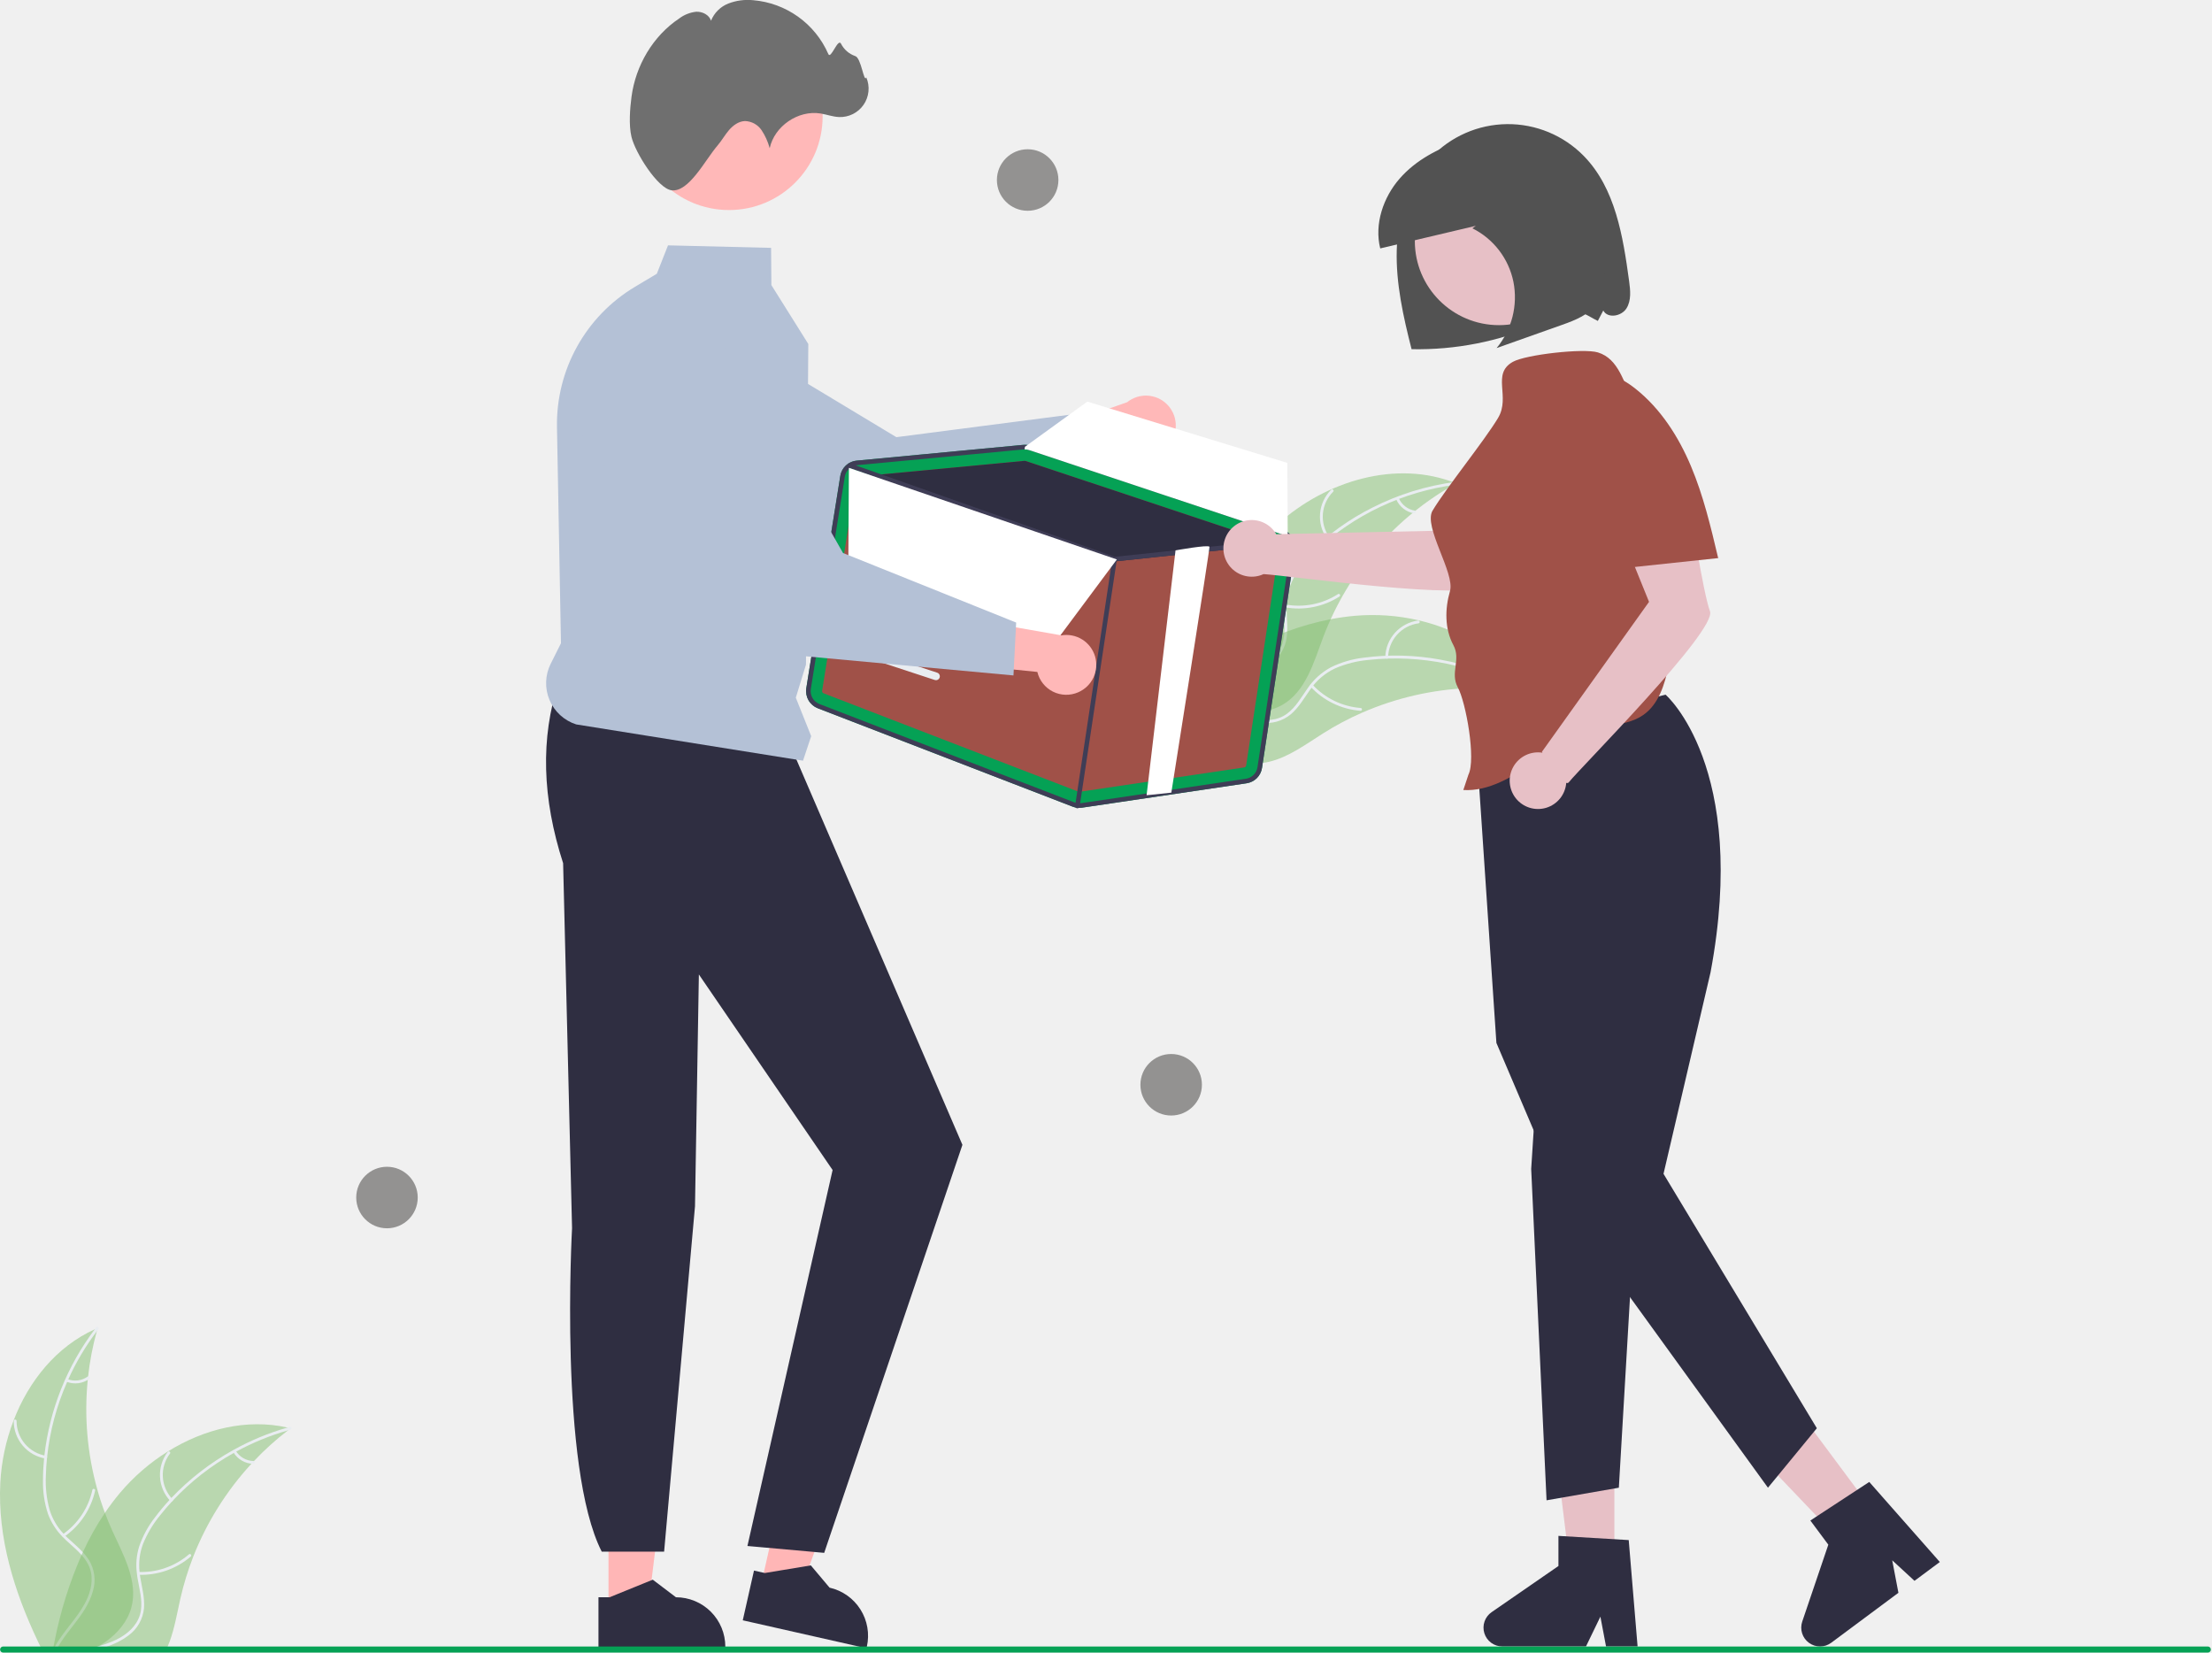
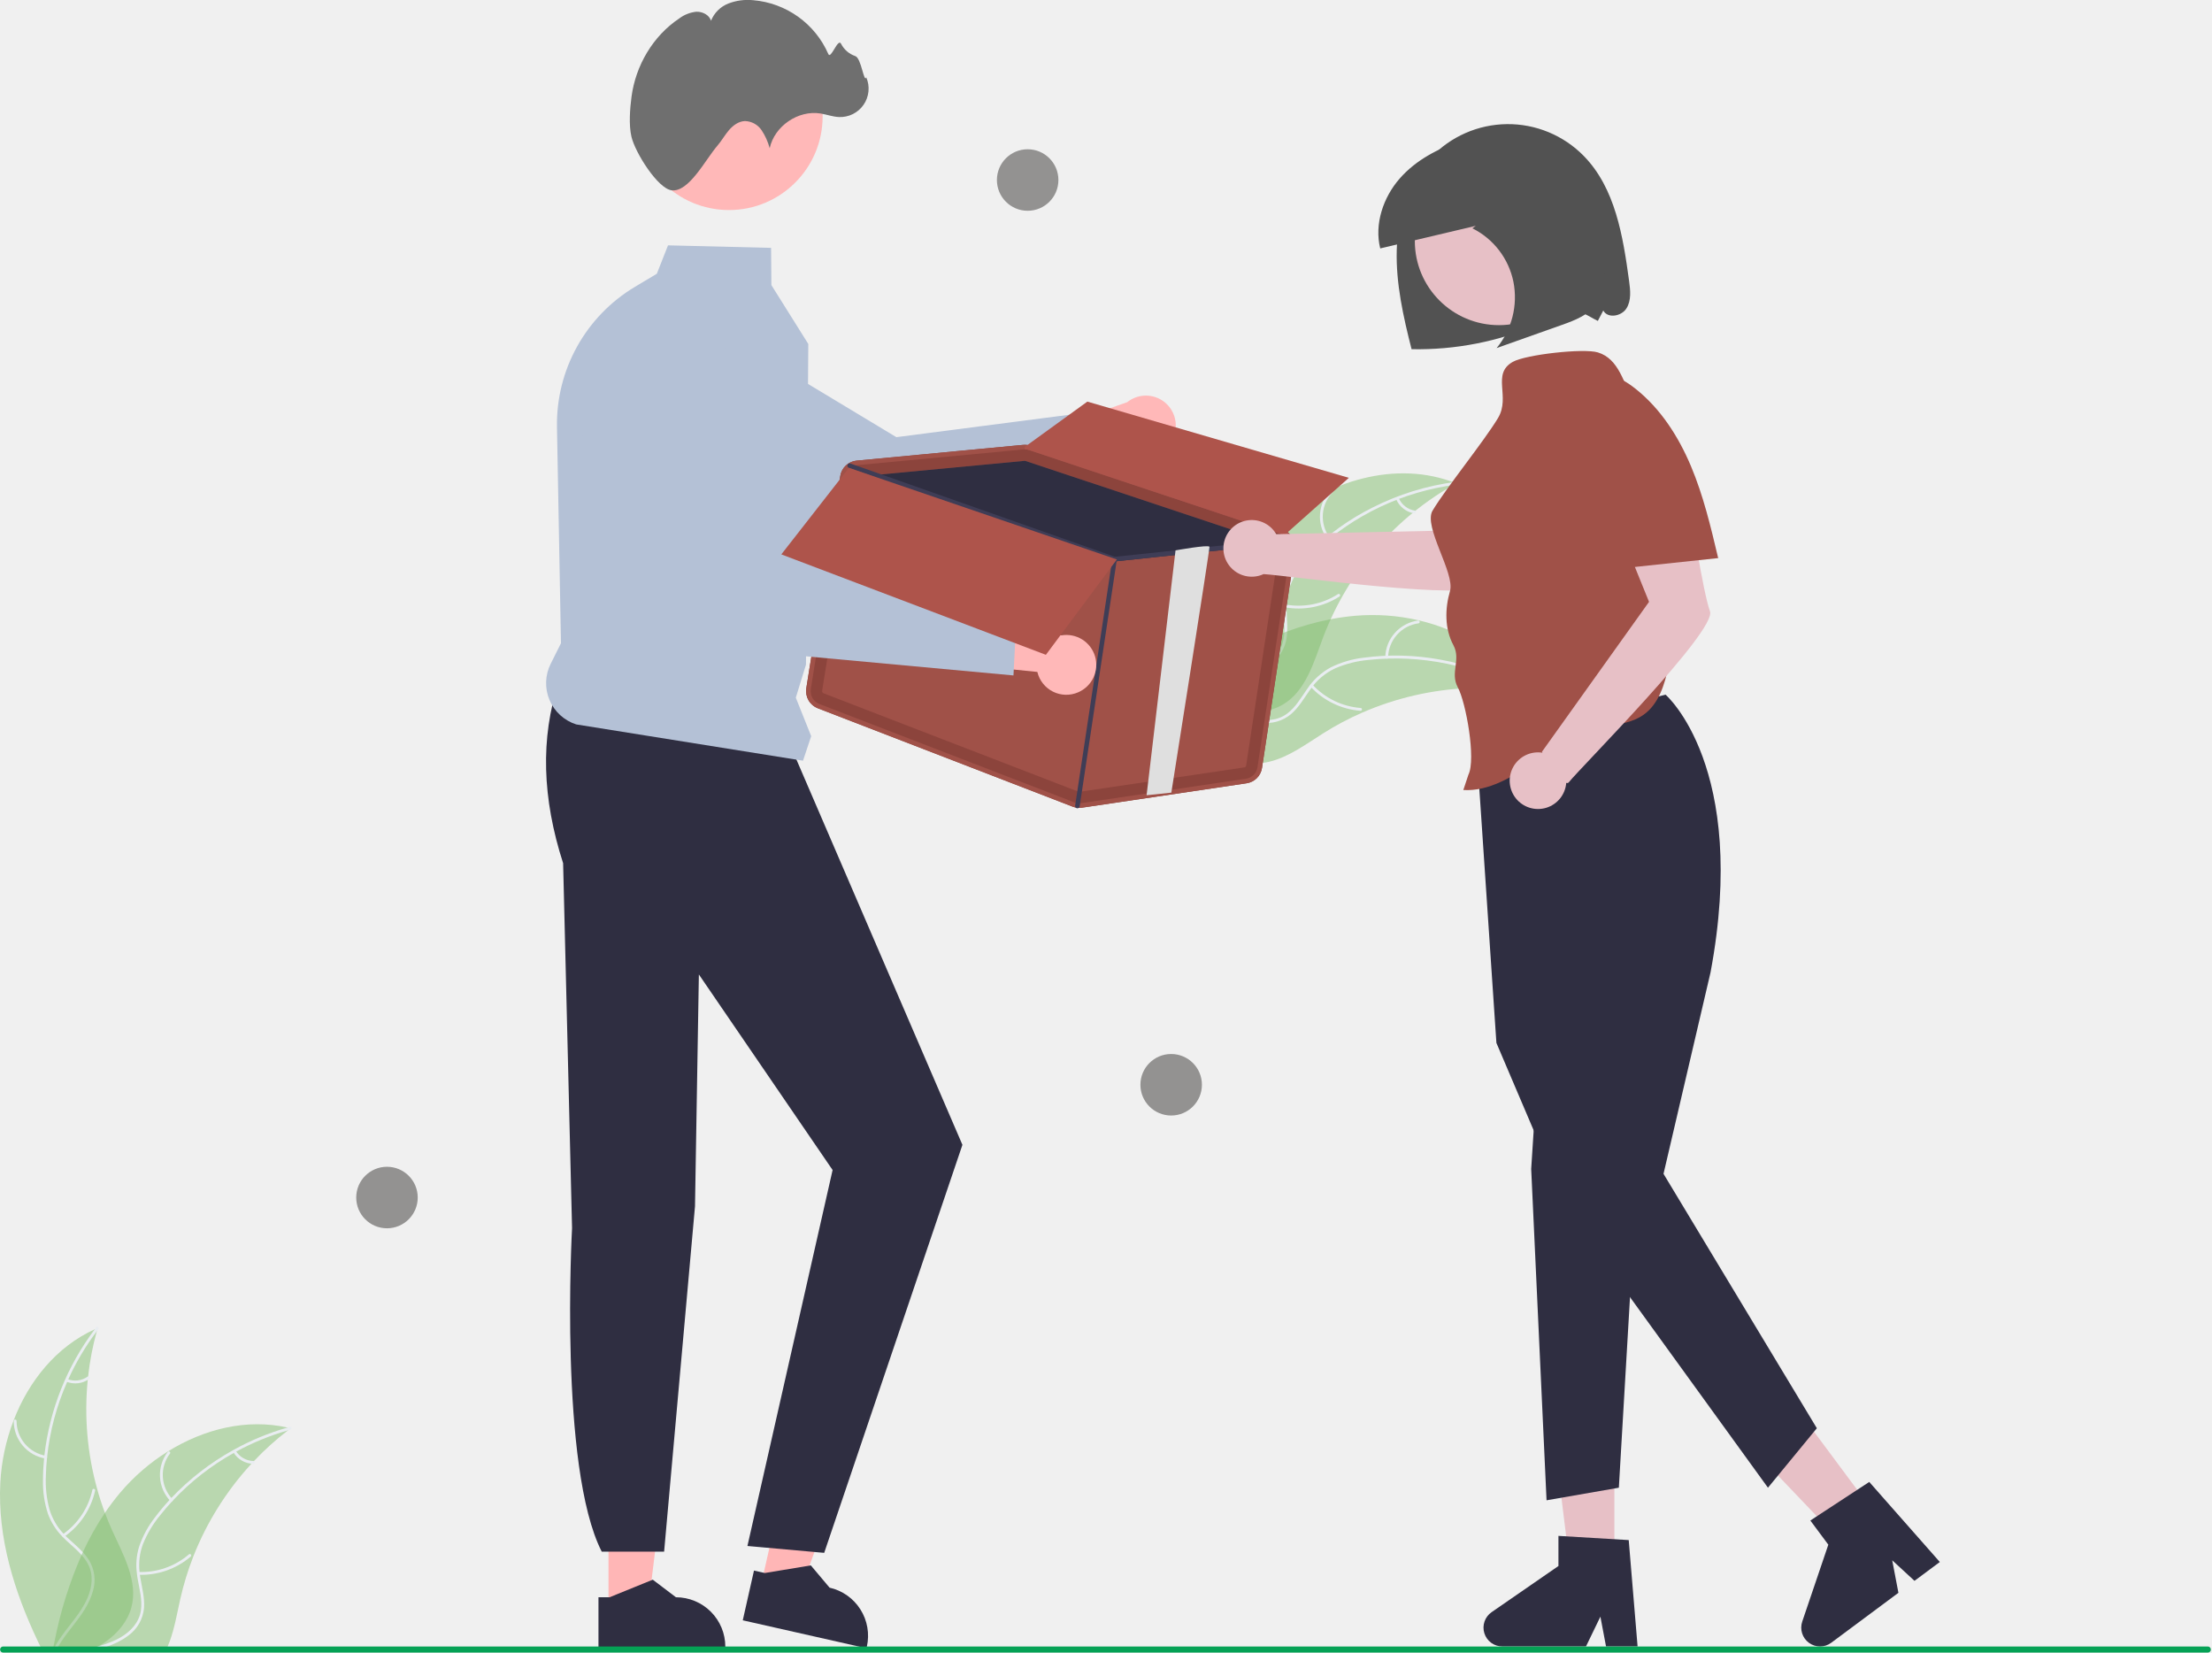
<svg xmlns="http://www.w3.org/2000/svg" width="419" height="313" viewBox="0 0 419 313" fill="none">
  <g clip-path="url(#clip0_1724_3175)">
    <path d="M305.795 297.397H297.462L293.496 265.257H305.795V297.397Z" fill="#E7C0C6" />
    <path d="M310.193 311.834H304.217L303.15 306.193L300.419 311.834H284.57C283.81 311.835 283.07 311.592 282.458 311.142C281.846 310.691 281.394 310.057 281.168 309.332C280.942 308.607 280.954 307.828 281.202 307.11C281.449 306.392 281.92 305.772 282.545 305.34L295.202 296.599V290.896L308.514 291.69L310.193 311.834Z" fill="#2F2E41" />
    <path d="M355.299 286.881L348.612 291.854L326.252 268.429L336.121 261.09L355.299 286.881Z" fill="#E7C0C6" />
    <path d="M367.443 295.842L362.648 299.408L358.426 295.517L359.6 301.675L346.882 311.132C346.273 311.585 345.534 311.832 344.774 311.836C344.015 311.84 343.274 311.601 342.659 311.153C342.045 310.706 341.59 310.075 341.36 309.351C341.13 308.626 341.138 307.848 341.382 307.128L346.323 292.562L342.919 287.985L354.076 280.679L367.443 295.842Z" fill="#2F2E41" />
    <path d="M315.496 131.572C315.496 131.572 331.306 145.231 324.012 184.169L315.106 222.323L344.149 270.505L334.889 281.77L297.132 229.619L283.45 197.525L279.611 140.405L315.496 131.572Z" fill="#2F2E41" />
    <path d="M290.991 206.671L290.04 221.398L292.95 284.155L306.644 281.77L309.261 237.088L290.991 206.671Z" fill="#2F2E41" />
    <path d="M115.264 304.954L122.716 304.954L126.26 276.212L115.263 276.212L115.264 304.954Z" fill="#FFB6B6" />
    <path d="M113.363 302.521L115.46 302.521L123.649 299.191L128.038 302.52H128.038C130.519 302.521 132.897 303.506 134.651 305.26C136.405 307.013 137.39 309.392 137.39 311.872V312.176L113.363 312.177L113.363 302.521Z" fill="#2F2E41" />
    <path d="M144.14 300.258L151.409 301.899L161.198 274.644L150.47 272.222L144.14 300.258Z" fill="#FFB6B6" />
    <path d="M142.822 297.466L144.868 297.928L153.589 296.484L157.137 300.698L157.137 300.698C159.557 301.245 161.66 302.73 162.984 304.827C164.309 306.924 164.746 309.461 164.2 311.881L164.133 312.177L140.696 306.885L142.822 297.466Z" fill="#2F2E41" />
    <path d="M105.826 129.24C102.332 139.777 102.701 151.214 106.666 163.49L108.36 232.605C108.36 232.605 105.835 277.929 113.982 293.878H125.798L131.648 228.466L132.382 184.56L157.713 221.602L141.579 292.809L156.121 294.109L182.303 216.832L150 141.861L105.826 129.24Z" fill="#2F2E41" />
    <path d="M242.084 99.226C251.121 91.082 264.564 86.987 275.84 91.554C264.273 97.976 255.351 108.281 250.651 120.648C248.856 125.424 247.357 130.923 242.942 133.48C240.195 135.071 236.777 135.149 233.696 134.381C230.616 133.613 227.793 132.073 225.008 130.549L224.215 130.531C227.772 118.897 233.047 107.37 242.084 99.226Z" fill="#83BF6E" fill-opacity="0.5" />
-     <path d="M275.777 91.801C265.79 93.092 256.464 97.496 249.123 104.389C247.517 105.845 246.149 107.544 245.072 109.426C244.082 111.293 243.61 113.39 243.704 115.501C243.753 117.472 244.031 119.481 243.6 121.429C243.365 122.422 242.922 123.355 242.301 124.165C241.68 124.976 240.895 125.646 239.996 126.132C237.79 127.4 235.259 127.8 232.77 128.105C230.007 128.444 227.132 128.752 224.74 130.302C224.45 130.489 224.176 130.029 224.465 129.841C228.626 127.145 233.892 128.126 238.366 126.326C240.454 125.487 242.302 124.013 242.956 121.784C243.528 119.835 243.243 117.763 243.176 115.769C243.053 113.711 243.436 111.654 244.292 109.778C245.27 107.848 246.569 106.098 248.134 104.604C251.604 101.183 255.59 98.33 259.947 96.148C264.905 93.63 270.257 91.978 275.772 91.265C276.113 91.221 276.116 91.757 275.777 91.801Z" fill="#E9EDF1" />
+     <path d="M275.777 91.801C265.79 93.092 256.464 97.496 249.123 104.389C247.517 105.845 246.149 107.544 245.072 109.426C244.082 111.293 243.61 113.39 243.704 115.501C243.753 117.472 244.031 119.481 243.6 121.429C243.365 122.422 242.922 123.355 242.301 124.165C241.68 124.976 240.895 125.646 239.996 126.132C237.79 127.4 235.259 127.8 232.77 128.105C230.007 128.444 227.132 128.752 224.74 130.302C224.45 130.489 224.176 130.029 224.465 129.841C228.626 127.145 233.892 128.126 238.366 126.326C240.454 125.487 242.302 124.013 242.956 121.784C243.528 119.835 243.243 117.763 243.176 115.769C243.053 113.711 243.437 111.654 244.292 109.778C245.27 107.848 246.569 106.098 248.134 104.604C251.604 101.183 255.59 98.33 259.947 96.148C264.905 93.63 270.257 91.978 275.772 91.265C276.113 91.221 276.116 91.757 275.777 91.801Z" fill="#E9EDF1" />
    <path d="M251.356 102.03C250.367 100.642 249.904 98.947 250.049 97.248C250.194 95.549 250.938 93.957 252.149 92.757C252.394 92.514 252.782 92.885 252.536 93.127C251.407 94.243 250.714 95.726 250.582 97.308C250.45 98.891 250.888 100.468 251.817 101.755C252.018 102.035 251.557 102.309 251.356 102.03Z" fill="#E9EDF1" />
    <path d="M243.548 114.506C246.98 115.114 250.515 114.406 253.448 112.524C253.738 112.337 254.013 112.797 253.723 112.984C250.667 114.937 246.987 115.666 243.417 115.026C243.077 114.964 243.21 114.445 243.548 114.506Z" fill="#E9EDF1" />
    <path d="M264.948 94.339C265.219 94.956 265.639 95.496 266.17 95.911C266.701 96.326 267.327 96.602 267.991 96.715C268.332 96.772 268.199 97.292 267.86 97.235C267.127 97.107 266.436 96.801 265.848 96.344C265.26 95.887 264.793 95.293 264.488 94.614C264.454 94.553 264.444 94.48 264.462 94.412C264.479 94.344 264.521 94.285 264.581 94.247C264.642 94.211 264.715 94.2 264.783 94.217C264.852 94.235 264.912 94.279 264.948 94.339Z" fill="#E9EDF1" />
    <path d="M288.256 130.828C288.042 130.798 287.828 130.769 287.611 130.742C284.735 130.361 281.832 130.213 278.931 130.302C278.707 130.305 278.479 130.311 278.255 130.321C271.269 130.608 264.397 132.19 257.989 134.986C255.439 136.101 252.979 137.408 250.628 138.897C247.382 140.952 244.025 143.439 240.396 144.277C240.018 144.369 239.635 144.437 239.249 144.482L224.255 131.499C224.236 131.452 224.213 131.409 224.194 131.362L223.572 130.871C223.687 130.786 223.809 130.7 223.925 130.615C223.992 130.565 224.063 130.518 224.13 130.468C224.175 130.436 224.221 130.404 224.261 130.372C224.276 130.362 224.291 130.351 224.304 130.344C224.343 130.312 224.383 130.287 224.419 130.258C225.1 129.776 225.785 129.298 226.475 128.824C226.478 128.821 226.478 128.821 226.485 128.82C231.707 125.157 237.345 122.126 243.281 119.791C243.459 119.724 243.64 119.653 243.825 119.592C246.498 118.598 249.248 117.824 252.048 117.278C253.582 116.984 255.129 116.768 256.685 116.63C260.705 116.283 264.755 116.57 268.686 117.481C276.523 119.298 283.691 123.601 287.937 130.312C288.045 130.484 288.151 130.653 288.256 130.828Z" fill="#83BF6E" fill-opacity="0.5" />
    <path d="M288.058 130.989C279.307 126.007 269.209 123.908 259.198 124.992C257.039 125.187 254.924 125.721 252.931 126.575C251.016 127.469 249.376 128.86 248.181 130.603C247.034 132.205 246.046 133.977 244.529 135.272C243.743 135.924 242.828 136.402 241.844 136.675C240.86 136.949 239.829 137.011 238.82 136.858C236.294 136.542 234.033 135.337 231.862 134.083C229.452 132.689 226.971 131.204 224.128 131.002C223.783 130.977 223.842 130.444 224.186 130.469C229.132 130.821 232.745 134.775 237.401 136.032C239.574 136.618 241.936 136.554 243.8 135.168C245.43 133.956 246.45 132.13 247.598 130.498C248.739 128.781 250.283 127.369 252.096 126.387C254.039 125.434 256.13 124.819 258.279 124.569C263.109 123.927 268.009 124.048 272.801 124.929C278.276 125.903 283.544 127.807 288.376 130.558C288.676 130.728 288.355 131.158 288.058 130.989Z" fill="#E9EDF1" />
    <path d="M262.401 124.453C262.447 122.749 263.098 121.117 264.236 119.848C265.375 118.579 266.928 117.756 268.617 117.526C268.959 117.481 269.046 118.01 268.703 118.055C267.13 118.267 265.683 119.033 264.625 120.217C263.568 121.401 262.968 122.924 262.934 124.511C262.926 124.856 262.393 124.796 262.401 124.453Z" fill="#E9EDF1" />
    <path d="M248.655 129.713C251.029 132.265 254.278 133.828 257.753 134.091C258.098 134.117 258.039 134.65 257.696 134.624C254.08 134.344 250.702 132.71 248.238 130.05C248.003 129.796 248.422 129.461 248.655 129.713Z" fill="#E9EDF1" />
    <path d="M277.884 126.496C277.728 127.152 277.738 127.836 277.913 128.487C278.087 129.137 278.421 129.735 278.883 130.225C279.121 130.476 278.701 130.81 278.465 130.561C277.957 130.017 277.59 129.357 277.395 128.638C277.201 127.92 277.186 127.164 277.351 126.438C277.36 126.368 277.396 126.305 277.451 126.261C277.506 126.217 277.576 126.195 277.646 126.201C277.717 126.208 277.781 126.244 277.826 126.299C277.87 126.355 277.891 126.425 277.884 126.496Z" fill="#E9EDF1" />
    <path d="M24.89 304.432C24.186 307.073 22.336 309.272 20.103 310.874C19.739 311.136 19.366 311.379 18.987 311.607C18.87 311.675 18.754 311.748 18.633 311.811C18.501 311.888 18.37 311.961 18.239 312.029H7.739C7.55 311.646 7.366 311.257 7.181 310.874C2.681 301.418 -0.479 291.214 0.06 280.821C0.274 276.789 1.121 272.817 2.57 269.049C5.453 261.539 10.715 255.039 17.953 251.767C18.133 251.685 18.322 251.602 18.506 251.525C18.448 251.734 18.39 251.937 18.331 252.146C17.555 254.943 17.006 257.799 16.691 260.685C16.662 260.908 16.637 261.131 16.618 261.36C15.928 268.32 16.541 275.347 18.424 282.083C18.429 282.097 18.433 282.117 18.438 282.131C18.851 283.622 19.33 285.089 19.875 286.534C20.302 287.675 20.764 288.801 21.268 289.908C23.375 294.554 26.2 299.505 24.89 304.432Z" fill="#83BF6E" fill-opacity="0.5" />
    <path d="M18.637 251.743C18.535 251.879 18.433 252.01 18.332 252.146C16.2 254.972 14.389 258.026 12.934 261.253C12.856 261.413 12.783 261.573 12.72 261.738C10.726 266.244 9.445 271.033 8.924 275.932C8.918 275.966 8.915 276 8.914 276.034C8.793 277.18 8.72 278.335 8.691 279.491C8.583 281.656 8.817 283.825 9.385 285.918C9.903 287.627 10.81 289.192 12.036 290.491C12.157 290.622 12.278 290.753 12.409 290.879C12.506 290.981 12.613 291.083 12.715 291.18C13.696 292.117 14.768 292.986 15.691 293.99C16.114 294.441 16.495 294.928 16.832 295.447C17.368 296.316 17.715 297.288 17.849 298.301C17.983 299.313 17.901 300.342 17.608 301.321C16.948 303.777 15.438 305.85 13.895 307.825C13.123 308.816 12.327 309.816 11.637 310.874C11.385 311.252 11.152 311.636 10.938 312.029H10.327C10.531 311.636 10.754 311.252 10.997 310.874C12.768 308.083 15.288 305.685 16.594 302.612C17.477 300.539 17.744 298.189 16.628 296.156C16.3 295.564 15.905 295.013 15.448 294.515C14.56 293.51 13.497 292.651 12.531 291.743C12.288 291.515 12.05 291.282 11.822 291.039C10.612 289.81 9.679 288.337 9.084 286.719C8.41 284.663 8.092 282.508 8.142 280.345C8.142 278.966 8.215 277.578 8.351 276.199C8.366 276.025 8.385 275.845 8.405 275.665C9.397 266.99 12.694 258.738 17.953 251.768C18.05 251.632 18.152 251.501 18.254 251.37C18.463 251.098 18.846 251.476 18.637 251.743Z" fill="#E9EDF1" />
    <path d="M8.6 276.245C6.919 275.963 5.393 275.092 4.294 273.788C3.196 272.484 2.596 270.832 2.603 269.128C2.604 269.058 2.632 268.992 2.681 268.942C2.73 268.893 2.796 268.864 2.866 268.863C2.935 268.861 3.003 268.887 3.054 268.934C3.105 268.981 3.136 269.046 3.14 269.116C3.13 270.703 3.689 272.242 4.714 273.454C5.739 274.666 7.164 275.472 8.732 275.725C9.072 275.781 8.939 276.301 8.6 276.245Z" fill="#E9EDF1" />
    <path d="M11.901 290.588C14.757 288.591 16.756 285.591 17.499 282.186C17.573 281.849 18.093 281.98 18.019 282.317C17.239 285.859 15.153 288.977 12.176 291.048C11.892 291.246 11.618 290.784 11.901 290.588Z" fill="#E9EDF1" />
    <path d="M12.773 261.196C13.401 261.441 14.079 261.526 14.748 261.444C15.417 261.361 16.055 261.114 16.605 260.724C16.886 260.524 17.159 260.985 16.879 261.185C16.27 261.613 15.565 261.885 14.827 261.977C14.088 262.07 13.338 261.98 12.642 261.716C12.574 261.697 12.516 261.652 12.48 261.592C12.444 261.531 12.432 261.459 12.447 261.39C12.465 261.322 12.509 261.263 12.57 261.226C12.631 261.19 12.704 261.179 12.773 261.196Z" fill="#E9EDF1" />
    <path d="M55.055 270.515C54.885 270.646 54.71 270.777 54.54 270.913C52.235 272.677 50.078 274.625 48.089 276.738C47.933 276.898 47.778 277.063 47.627 277.228L47.623 277.233C42.906 282.353 39.177 288.301 36.623 294.777L36.608 294.82C36.603 294.835 36.598 294.845 36.594 294.859C35.581 297.451 34.765 300.116 34.152 302.83C33.56 305.481 33.074 308.32 32.147 310.874C32.006 311.267 31.851 311.655 31.686 312.029H10.104C10.176 311.646 10.254 311.257 10.332 310.874C11.43 305.249 13.145 299.763 15.448 294.515C15.526 294.34 15.604 294.165 15.691 293.99C16.88 291.397 18.277 288.905 19.87 286.539L19.871 286.537L19.872 286.536L19.873 286.534L19.875 286.534C20.75 285.243 21.69 283.997 22.691 282.801C25.287 279.712 28.354 277.052 31.778 274.918C31.797 274.903 31.822 274.893 31.841 274.879C38.657 270.651 46.734 268.636 54.458 270.379H54.462C54.661 270.423 54.855 270.466 55.055 270.515Z" fill="#83BF6E" fill-opacity="0.5" />
    <path d="M55.03 270.772C54.865 270.816 54.7 270.864 54.54 270.913C51.138 271.885 47.854 273.232 44.749 274.928C44.593 275.01 44.438 275.097 44.283 275.185C39.991 277.58 36.096 280.624 32.734 284.209C32.732 284.212 32.73 284.215 32.729 284.219C32.691 284.258 32.647 284.301 32.613 284.34C31.836 285.175 31.089 286.044 30.38 286.937C28.994 288.603 27.877 290.475 27.069 292.486C26.452 294.162 26.235 295.958 26.433 297.733C26.448 297.913 26.472 298.088 26.497 298.267C26.516 298.408 26.535 298.549 26.56 298.694C26.88 300.641 27.433 302.592 27.278 304.578C27.183 305.595 26.875 306.581 26.372 307.47C25.869 308.36 25.183 309.132 24.361 309.738C23.801 310.17 23.203 310.551 22.574 310.874C21.675 311.337 20.738 311.724 19.773 312.029H17.866C18.123 311.956 18.375 311.883 18.633 311.811C19.545 311.553 20.442 311.24 21.317 310.874C21.817 310.665 22.303 310.425 22.773 310.155C24.725 309.034 26.351 307.316 26.691 305.019C26.987 303.01 26.414 301 26.074 299.034C26.016 298.694 25.962 298.359 25.933 298.024C25.702 296.322 25.842 294.589 26.346 292.947C27.044 290.898 28.089 288.983 29.433 287.287C30.265 286.182 31.153 285.121 32.093 284.107C32.21 283.976 32.331 283.845 32.458 283.714C35.89 280.103 39.853 277.037 44.21 274.622H44.215C47.454 272.818 50.891 271.395 54.457 270.379H54.462C54.622 270.33 54.788 270.282 54.948 270.238C55.283 270.151 55.36 270.68 55.03 270.772Z" fill="#E9EDF1" />
    <path d="M32.266 284.291C31.093 283.053 30.399 281.439 30.307 279.737C30.215 278.034 30.73 276.355 31.763 274.997C31.972 274.724 32.408 275.037 32.198 275.311C31.234 276.573 30.754 278.138 30.843 279.723C30.932 281.308 31.585 282.809 32.683 283.955C32.922 284.204 32.503 284.539 32.266 284.291Z" fill="#E9EDF1" />
    <path d="M26.265 297.73C29.748 297.856 33.151 296.664 35.794 294.393C36.056 294.167 36.392 294.585 36.13 294.81C33.375 297.169 29.832 298.402 26.208 298.263C25.862 298.25 25.922 297.717 26.265 297.73Z" fill="#E9EDF1" />
    <path d="M44.658 274.787C45.012 275.361 45.502 275.838 46.086 276.174C46.67 276.511 47.328 276.698 48.001 276.718C48.347 276.727 48.287 277.26 47.944 277.251C47.2 277.226 46.473 277.019 45.827 276.648C45.182 276.277 44.637 275.754 44.24 275.124C44.198 275.067 44.178 274.997 44.186 274.927C44.194 274.857 44.227 274.793 44.281 274.747C44.336 274.702 44.407 274.682 44.478 274.69C44.548 274.697 44.613 274.732 44.658 274.787Z" fill="#E9EDF1" />
    <path d="M221.543 84.043C221.045 84.698 220.409 85.236 219.68 85.619C218.952 86.002 218.148 86.221 217.326 86.26C216.503 86.298 215.683 86.156 214.921 85.844C214.16 85.531 213.476 85.055 212.918 84.449L194.569 92.43L196.356 82.186L213.507 76.178C214.587 75.309 215.947 74.866 217.332 74.933C218.716 75 220.028 75.572 221.018 76.541C222.009 77.511 222.609 78.81 222.706 80.192C222.803 81.575 222.389 82.945 221.543 84.043Z" fill="#FFB8B8" />
    <path d="M209.298 87.241L166.678 106.225L166.587 106.193L118.011 88.883C114.393 86.992 111.634 83.789 110.3 79.931C108.966 76.072 109.158 71.85 110.835 68.128C111.765 66.071 113.12 64.235 114.811 62.74C116.502 61.245 118.49 60.125 120.645 59.454C122.799 58.783 125.072 58.576 127.313 58.846C129.553 59.116 131.711 59.858 133.644 61.023L169.794 82.799L204.848 78.256L209.298 87.241Z" fill="#B4C1D6" />
    <path d="M418.784 312.422C418.784 312.498 418.77 312.574 418.741 312.644C418.712 312.714 418.669 312.778 418.615 312.831C418.562 312.885 418.498 312.928 418.428 312.957C418.358 312.985 418.282 313 418.206 313H0.594C0.441 313 0.294 312.939 0.185 312.831C0.077 312.723 0.016 312.576 0.016 312.422C0.016 312.269 0.077 312.122 0.185 312.014C0.294 311.906 0.441 311.845 0.594 311.845H418.206C418.282 311.845 418.358 311.859 418.428 311.888C418.498 311.917 418.562 311.96 418.615 312.013C418.669 312.067 418.712 312.131 418.741 312.201C418.77 312.271 418.784 312.346 418.784 312.422Z" fill="#05A155" />
    <path d="M152.107 144.075L109.144 137.203C108.017 136.842 106.981 136.241 106.109 135.442C105.236 134.644 104.546 133.665 104.087 132.575C103.628 131.484 103.41 130.307 103.449 129.125C103.487 127.942 103.781 126.782 104.311 125.724L106.259 121.827L105.502 80.882C105.411 75.556 106.724 70.3 109.309 65.643C111.894 60.986 115.66 57.091 120.229 54.352L124.418 51.846L126.536 46.469L146.06 46.946L146.117 53.998L153.109 65.147L153.109 65.193L152.67 125.879L150.743 132.142L153.657 139.426L152.107 144.075Z" fill="#B4C1D6" />
    <path d="M138.086 39.783C147.883 39.783 155.825 31.841 155.825 22.044C155.825 12.246 147.883 4.304 138.086 4.304C128.288 4.304 120.346 12.246 120.346 22.044C120.346 31.841 128.288 39.783 138.086 39.783Z" fill="#FFB8B8" />
    <path d="M119.613 25.911C119.084 23.682 119.327 20.545 119.626 18.301C120.41 12.416 123.678 6.823 128.642 3.509C129.583 2.794 130.702 2.35 131.877 2.224C133.052 2.175 134.325 2.803 134.685 3.922C134.981 3.184 135.425 2.514 135.99 1.954C136.555 1.393 137.229 0.955 137.97 0.665C139.458 0.095 141.059 -0.121 142.645 0.035C145.719 0.289 148.667 1.37 151.177 3.164C153.687 4.958 155.664 7.398 156.898 10.225C157.372 11.35 158.696 7.192 159.296 8.256C159.848 9.361 160.81 10.207 161.978 10.612C163.154 10.94 163.632 15.787 164.095 14.657C164.454 15.492 164.596 16.404 164.507 17.309C164.419 18.214 164.103 19.082 163.589 19.832C163.075 20.581 162.379 21.189 161.567 21.598C160.755 22.006 159.852 22.203 158.944 22.169C157.747 22.124 156.602 21.684 155.419 21.494C151.188 20.816 146.7 23.884 145.796 28.072C145.472 26.861 144.955 25.71 144.264 24.664C143.913 24.143 143.444 23.714 142.894 23.412C142.344 23.11 141.73 22.944 141.102 22.927C139.899 22.972 138.841 23.759 138.06 24.675C137.279 25.593 136.692 26.662 135.905 27.575C133.597 30.251 130.475 36.492 127.185 36.036C124.589 35.677 120.336 28.954 119.613 25.911Z" fill="#6F6F6F" />
-     <path d="M245.32 104.145C245.444 103.336 245.278 102.51 244.851 101.812C244.424 101.114 243.763 100.59 242.987 100.333L195.214 84.421C194.756 84.268 194.271 84.213 193.79 84.258L181.816 85.39L174.945 86.042L162.266 87.24C161.501 87.314 160.781 87.639 160.22 88.165C159.66 88.691 159.289 89.389 159.168 90.148L152.73 130.36C152.608 131.144 152.758 131.947 153.153 132.635C153.549 133.323 154.168 133.855 154.907 134.144L203.179 152.777C203.405 152.865 203.64 152.929 203.881 152.966C204.23 153.023 204.586 153.025 204.937 152.974L236.128 148.351C236.864 148.244 237.546 147.904 238.073 147.379C238.599 146.854 238.943 146.174 239.052 145.439L245.32 104.145Z" fill="#05A155" />
+     <path d="M245.32 104.145C245.444 103.336 245.278 102.51 244.851 101.812C244.424 101.114 243.763 100.59 242.987 100.333L195.214 84.421C194.756 84.268 194.271 84.213 193.79 84.258L181.816 85.39L174.945 86.042L162.266 87.24C161.501 87.314 160.781 87.639 160.22 88.165C159.66 88.691 159.289 89.389 159.168 90.148L152.73 130.36C152.608 131.144 152.758 131.947 153.153 132.635C153.549 133.323 154.168 133.855 154.907 134.144L203.179 152.777C203.405 152.865 203.64 152.929 203.881 152.966C204.23 153.023 204.586 153.025 204.937 152.974L236.128 148.351C236.864 148.244 237.546 147.904 238.073 147.379C238.599 146.854 238.943 146.174 239.052 145.439L245.32 104.145Z" fill="#8C443C" />
    <path d="M156.001 131.311L204.272 149.943C204.343 149.971 204.419 149.98 204.494 149.969L235.682 145.347C235.774 145.334 235.86 145.292 235.926 145.226C235.992 145.16 236.035 145.074 236.048 144.982L242.32 103.688C242.334 103.587 242.313 103.484 242.26 103.397C242.207 103.31 242.125 103.245 242.029 103.211L241.708 103.103L194.253 87.304C194.232 87.296 194.209 87.291 194.186 87.288C194.15 87.281 194.112 87.279 194.075 87.282L164.869 90.046L162.551 90.263C162.456 90.273 162.367 90.314 162.298 90.38C162.228 90.445 162.182 90.532 162.166 90.626L155.729 130.836C155.714 130.935 155.732 131.035 155.781 131.122C155.831 131.208 155.908 131.275 156.001 131.311Z" fill="#A05148" />
    <path d="M164.869 90.046L194.075 87.282C194.112 87.279 194.15 87.281 194.186 87.288C194.209 87.291 194.232 87.296 194.253 87.304L241.708 103.103L229.19 104.428L224.506 104.921L211.175 106.329C211.136 106.331 211.097 106.331 211.059 106.328C211.035 106.321 211.011 106.314 210.983 106.306L164.869 90.046Z" fill="#2F2E41" />
-     <path d="M154.906 134.147L203.177 152.779C203.405 152.866 203.641 152.928 203.882 152.963C204.231 153.021 204.588 153.025 204.939 152.976L236.126 148.354C236.862 148.247 237.544 147.906 238.071 147.381C238.598 146.856 238.942 146.175 239.052 145.44L245.319 104.145C245.412 103.536 245.342 102.914 245.116 102.341C245.084 102.265 245.053 102.188 245.016 102.117C244.767 101.593 244.389 101.143 243.917 100.807C243.633 100.603 243.319 100.443 242.987 100.333L242.93 100.313L195.216 84.421C195.021 84.359 194.822 84.311 194.621 84.276C194.345 84.237 194.065 84.232 193.788 84.26L181.816 85.389L174.946 86.044L162.265 87.241C161.746 87.29 161.245 87.455 160.8 87.726C160.765 87.742 160.732 87.762 160.701 87.784C160.679 87.799 160.658 87.815 160.638 87.832C160.249 88.098 159.918 88.44 159.666 88.837C159.413 89.235 159.244 89.68 159.169 90.144L152.727 130.359C152.606 131.144 152.755 131.947 153.151 132.636C153.547 133.325 154.166 133.857 154.906 134.147ZM160.024 90.285C160.102 89.803 160.316 89.353 160.64 88.988C160.738 88.871 160.848 88.763 160.968 88.668C161.295 88.403 161.683 88.223 162.096 88.142C162.178 88.125 162.26 88.114 162.343 88.107L183.695 86.09L193.872 85.122C193.941 85.114 194.004 85.115 194.068 85.111C194.222 85.108 194.376 85.119 194.528 85.145C194.667 85.163 194.805 85.196 194.938 85.243L242.708 101.155C242.746 101.168 242.779 101.181 242.817 101.194C243.251 101.356 243.633 101.634 243.92 101.997C244.147 102.276 244.313 102.599 244.407 102.945C244.501 103.292 244.52 103.655 244.464 104.01L238.192 145.309C238.11 145.859 237.853 146.369 237.459 146.763C237.065 147.156 236.554 147.412 236.003 147.494L204.811 152.116C204.365 152.18 203.91 152.128 203.489 151.965L155.217 133.338C154.664 133.12 154.201 132.72 153.905 132.205C153.609 131.689 153.496 131.088 153.587 130.5L160.024 90.285Z" fill="#3F3D56" />
+     <path d="M154.906 134.147L203.177 152.779C203.405 152.866 203.641 152.928 203.882 152.963C204.231 153.021 204.588 153.025 204.939 152.976L236.126 148.354C236.862 148.247 237.544 147.906 238.071 147.381C238.598 146.856 238.942 146.175 239.052 145.44L245.319 104.145C245.412 103.536 245.342 102.914 245.116 102.341C245.084 102.265 245.053 102.188 245.016 102.117C244.767 101.593 244.389 101.143 243.917 100.807C243.633 100.603 243.319 100.443 242.987 100.333L242.93 100.313L195.216 84.421C195.021 84.359 194.822 84.311 194.621 84.276C194.345 84.237 194.065 84.232 193.788 84.26L181.816 85.389L174.946 86.044L162.265 87.241C161.746 87.29 161.245 87.455 160.8 87.726C160.765 87.742 160.732 87.762 160.701 87.784C160.679 87.799 160.658 87.815 160.638 87.832C160.249 88.098 159.918 88.44 159.666 88.837C159.413 89.235 159.244 89.68 159.169 90.144L152.727 130.359C152.606 131.144 152.755 131.947 153.151 132.636C153.547 133.325 154.166 133.857 154.906 134.147ZM160.024 90.285C160.102 89.803 160.316 89.353 160.64 88.988C160.738 88.871 160.848 88.763 160.968 88.668C161.295 88.403 161.683 88.223 162.096 88.142C162.178 88.125 162.26 88.114 162.343 88.107L183.695 86.09L193.872 85.122C193.941 85.114 194.004 85.115 194.068 85.111C194.222 85.108 194.376 85.119 194.528 85.145C194.667 85.163 194.805 85.196 194.938 85.243L242.708 101.155C242.746 101.168 242.779 101.181 242.817 101.194C243.251 101.356 243.633 101.634 243.92 101.997C244.147 102.276 244.313 102.599 244.407 102.945C244.501 103.292 244.52 103.655 244.464 104.01L238.192 145.309C238.11 145.859 237.853 146.369 237.459 146.763C237.065 147.156 236.554 147.412 236.003 147.494L204.811 152.116C204.365 152.18 203.91 152.128 203.489 151.965L155.217 133.338C154.664 133.12 154.201 132.72 153.905 132.205C153.609 131.689 153.496 131.088 153.587 130.5L160.024 90.285Z" fill="#A05148" />
    <path d="M160.535 88.051C160.56 87.978 160.605 87.913 160.665 87.864C160.684 87.848 160.705 87.834 160.727 87.821C160.747 87.813 160.768 87.8 160.788 87.793C160.885 87.754 160.993 87.752 161.091 87.787L162.096 88.142L211.181 105.457L222.669 104.243L229.097 103.565L242.704 102.125L243.92 101.997L244.157 101.971C244.259 101.962 244.361 101.988 244.445 102.046C244.53 102.104 244.591 102.19 244.619 102.288C244.626 102.311 244.63 102.334 244.632 102.358C244.642 102.451 244.621 102.545 244.573 102.626C244.525 102.707 244.452 102.77 244.365 102.805C244.326 102.821 244.286 102.832 244.245 102.838L242.59 103.011L229.19 104.428L224.506 104.921L211.176 106.329C211.137 106.331 211.098 106.331 211.059 106.328C211.035 106.321 211.011 106.314 210.983 106.306L160.968 88.668L160.798 88.608C160.759 88.595 160.723 88.575 160.692 88.549C160.616 88.494 160.56 88.415 160.532 88.326C160.503 88.236 160.504 88.14 160.535 88.051Z" fill="#3F3D56" />
    <path d="M204.013 153.09C203.9 153.072 203.799 153.01 203.731 152.917C203.664 152.825 203.636 152.71 203.653 152.597L210.7 105.833C210.717 105.719 210.778 105.617 210.871 105.548C210.964 105.48 211.079 105.451 211.193 105.468L211.197 105.469C211.31 105.487 211.411 105.549 211.479 105.641C211.546 105.734 211.575 105.849 211.558 105.962L204.511 152.726C204.493 152.84 204.432 152.942 204.339 153.01C204.247 153.079 204.131 153.107 204.017 153.09L204.013 153.09Z" fill="#3F3D56" />
-     <path d="M221.875 150.123L217.189 150.618L222.671 104.242C222.671 104.242 228.93 103.109 229.098 103.563C229.201 103.835 221.92 149.826 221.875 150.123Z" fill="white" />
-     <path d="M160.8 88.607L160.673 109.756L198.113 124.022L211.558 105.962L160.8 88.607Z" fill="white" />
-     <path d="M243.922 101.998C243.609 101.605 243.187 101.311 242.709 101.155L194.94 85.244C194.806 85.198 194.668 85.165 194.528 85.143C194.376 85.117 194.221 85.106 194.067 85.109L194.144 84.625L194.623 84.278L205.966 76.065L243.85 87.675L243.915 100.807L243.922 101.998Z" fill="white" />
-     <path d="M162.707 122.558C162.761 122.564 162.814 122.575 162.866 122.592L177.523 127.406C177.706 127.466 177.858 127.596 177.945 127.769C178.033 127.941 178.048 128.141 177.988 128.325C177.927 128.508 177.797 128.66 177.624 128.747C177.452 128.834 177.252 128.85 177.069 128.789L162.412 123.975C162.241 123.92 162.098 123.803 162.008 123.648C161.919 123.493 161.889 123.31 161.926 123.135C161.963 122.959 162.063 122.804 162.207 122.697C162.351 122.591 162.529 122.542 162.707 122.558Z" fill="#E9EDF1" />
+     <path d="M221.875 150.123L217.189 150.618L222.671 104.242C222.671 104.242 228.93 103.109 229.098 103.563C229.201 103.835 221.92 149.826 221.875 150.123Z" fill="#DFDFDF" />
+     <path d="M243.922 101.998C243.609 101.605 243.187 101.311 242.709 101.155L194.94 85.244C194.806 85.198 194.668 85.165 194.528 85.143C194.376 85.117 194.221 85.106 194.067 85.109L194.144 84.625L194.623 84.278L205.966 76.065L255.5 90.5L243.915 100.807L243.922 101.998Z" fill="#AE544B" />
+     <path d="M162.707 122.558C162.761 122.564 162.814 122.575 162.866 122.592L177.523 127.406C177.706 127.466 177.858 127.596 177.945 127.769C178.033 127.941 178.048 128.141 177.988 128.325C177.927 128.508 177.797 128.66 177.624 128.747C177.452 128.834 177.252 128.85 177.069 128.789L162.412 123.975C162.241 123.92 162.098 123.803 162.008 123.648C161.919 123.493 161.889 123.31 161.926 123.135C161.963 122.959 162.063 122.804 162.207 122.697C162.351 122.591 162.529 122.542 162.707 122.558Z" fill="#A05148" />
    <path d="M221.844 211.278C225.061 211.278 227.669 208.67 227.669 205.452C227.669 202.235 225.061 199.627 221.844 199.627C218.627 199.627 216.019 202.235 216.019 205.452C216.019 208.67 218.627 211.278 221.844 211.278Z" fill="#939291" />
    <path d="M73.302 232.637C76.519 232.637 79.127 230.029 79.127 226.812C79.127 223.594 76.519 220.986 73.302 220.986C70.085 220.986 67.477 223.594 67.477 226.812C67.477 230.029 70.085 232.637 73.302 232.637Z" fill="#939291" />
    <path d="M194.66 39.92C197.877 39.92 200.485 37.312 200.485 34.095C200.485 30.878 197.877 28.27 194.66 28.27C191.443 28.27 188.835 30.878 188.835 34.095C188.835 37.312 191.443 39.92 194.66 39.92Z" fill="#939291" />
    <path d="M204.218 131.126C203.463 131.454 202.645 131.612 201.822 131.59C200.999 131.568 200.191 131.365 199.455 130.997C198.719 130.629 198.072 130.104 197.561 129.458C197.05 128.813 196.686 128.064 196.496 127.263L176.587 125.252L183.155 117.19L201.054 120.336C202.42 120.106 203.824 120.385 204.999 121.12C206.174 121.855 207.038 122.996 207.428 124.326C207.818 125.656 207.706 127.082 207.115 128.336C206.523 129.589 205.492 130.582 204.218 131.126Z" fill="#FFB8B8" />
    <path d="M191.972 127.928L145.512 123.647L145.449 123.574L111.541 84.722C109.309 81.303 108.469 77.16 109.192 73.142C109.915 69.124 112.147 65.535 115.431 63.108C117.247 61.769 119.327 60.83 121.533 60.353C123.739 59.876 126.021 59.871 128.229 60.339C130.436 60.807 132.52 61.738 134.342 63.069C136.165 64.401 137.684 66.103 138.801 68.064L159.686 104.736L192.484 117.914L191.972 127.928Z" fill="#B4C1D6" />
    <path d="M308.585 53.212C307.431 44.748 305.984 35.662 300.015 29.553C298.121 27.615 295.854 26.08 293.351 25.041C290.848 24.002 288.16 23.481 285.45 23.509C282.74 23.537 280.064 24.114 277.583 25.204C275.101 26.294 272.867 27.876 271.013 29.853C266.668 34.489 264.749 40.997 264.574 47.348C264.398 53.699 265.813 59.98 267.382 66.136C275.686 66.302 283.928 64.68 291.549 61.379C293.455 60.552 295.33 59.617 297.344 59.104C299.358 58.592 300.793 59.881 302.666 60.781L303.694 58.812C304.536 60.378 307.142 59.914 308.087 58.408C309.032 56.902 308.825 54.973 308.585 53.212Z" fill="#525252" />
    <path d="M275.669 100.448L241.749 101.174C241.228 100.273 240.457 99.544 239.529 99.074C238.601 98.604 237.556 98.413 236.522 98.526C235.488 98.639 234.509 99.05 233.704 99.709C232.899 100.368 232.303 101.247 231.989 102.238C231.674 103.23 231.655 104.291 231.933 105.294C232.211 106.296 232.774 107.197 233.554 107.885C234.334 108.573 235.297 109.02 236.326 109.17C237.356 109.321 238.407 109.169 239.351 108.734C243.85 108.99 279.046 113.985 281.146 110.766C283.277 107.498 294.652 95.967 294.652 95.967L285.908 83.518L275.669 100.448Z" fill="#E7C0C6" />
    <path d="M283.935 61.584C292.737 61.584 299.872 54.449 299.872 45.648C299.872 36.846 292.737 29.711 283.935 29.711C275.133 29.711 267.998 36.846 267.998 45.648C267.998 54.449 275.133 61.584 283.935 61.584Z" fill="#E7C0C6" />
    <path d="M309.46 76.312C307.582 72.574 306.67 67.957 302.666 66.745C299.962 65.927 289.027 67.153 286.562 68.534C282.464 70.832 286.178 75.137 283.76 79.166C281.131 83.546 273.987 92.336 271.358 96.716C269.551 99.727 275.639 108.565 274.661 111.938C273.684 115.311 273.637 119.097 275.302 122.189C276.792 124.956 274.636 127.405 276.134 130.168C277.693 133.041 279.605 143.786 278.154 146.715L277.184 149.628C286.818 150.194 294.919 138.684 304.493 137.472C306.871 137.171 309.34 136.777 311.3 135.397C314.187 133.363 315.328 129.674 316.041 126.216C319.473 109.313 317.157 91.747 309.46 76.312Z" fill="#A05148" />
    <path d="M323.905 115.778C322.563 112.115 320.133 96.1 320.133 96.1L304.927 95.655L312.362 113.99L292.075 142.39C292.075 142.39 292.113 142.452 292.181 142.563C291.114 142.392 290.021 142.547 289.044 143.007C288.067 143.468 287.251 144.213 286.704 145.144C286.158 146.076 285.905 147.151 285.979 148.228C286.053 149.306 286.45 150.336 287.12 151.184C287.789 152.032 288.699 152.658 289.73 152.981C290.761 153.303 291.865 153.307 292.898 152.992C293.931 152.676 294.845 152.056 295.52 151.213C296.195 150.369 296.599 149.342 296.681 148.265C296.756 148.307 296.843 148.323 296.928 148.308C297.013 148.294 297.09 148.25 297.146 148.185C299.403 145.352 325.247 119.441 323.905 115.778Z" fill="#E7C0C6" />
    <path d="M325.45 105.664C324.055 99.774 322.649 93.851 320.296 88.273C317.943 82.696 314.574 77.427 309.836 73.659C308.321 72.454 306.628 71.391 304.729 71.016C302.83 70.642 300.69 71.061 299.357 72.464C297.223 74.708 297.865 78.311 298.648 81.307C300.956 90.142 303.264 98.977 305.571 107.813C312.236 107.106 318.901 106.4 325.565 105.693L325.45 105.664Z" fill="#A05148" />
    <path d="M303.463 47.858C302.876 44.003 302.263 40.115 300.884 36.485C299.505 32.855 297.283 29.455 294.094 27.398C289.047 24.143 282.511 24.771 276.852 26.643C272.475 28.092 268.202 30.293 265.116 33.832C262.029 37.371 260.296 42.422 261.444 47.049C267.481 45.623 273.518 44.196 279.555 42.77L278.894 43.237C280.876 44.225 282.607 45.653 283.956 47.41C285.304 49.167 286.234 51.209 286.676 53.379C287.108 55.576 287.046 57.841 286.494 60.011C285.943 62.181 284.917 64.202 283.489 65.926C287.606 64.466 291.723 63.005 295.841 61.545C298.382 60.643 301.102 59.604 302.609 57.292C304.356 54.611 303.95 51.058 303.463 47.858Z" fill="#525252" />
+     <path d="M160.8 88.607L148 105L198.113 124.022L211.558 105.962L160.8 88.607Z" fill="#AE544B" />
  </g>
  <defs>
    <clipPath id="clip0_1724_3175">
      <rect width="418.784" height="313" fill="white" />
    </clipPath>
  </defs>
</svg>
